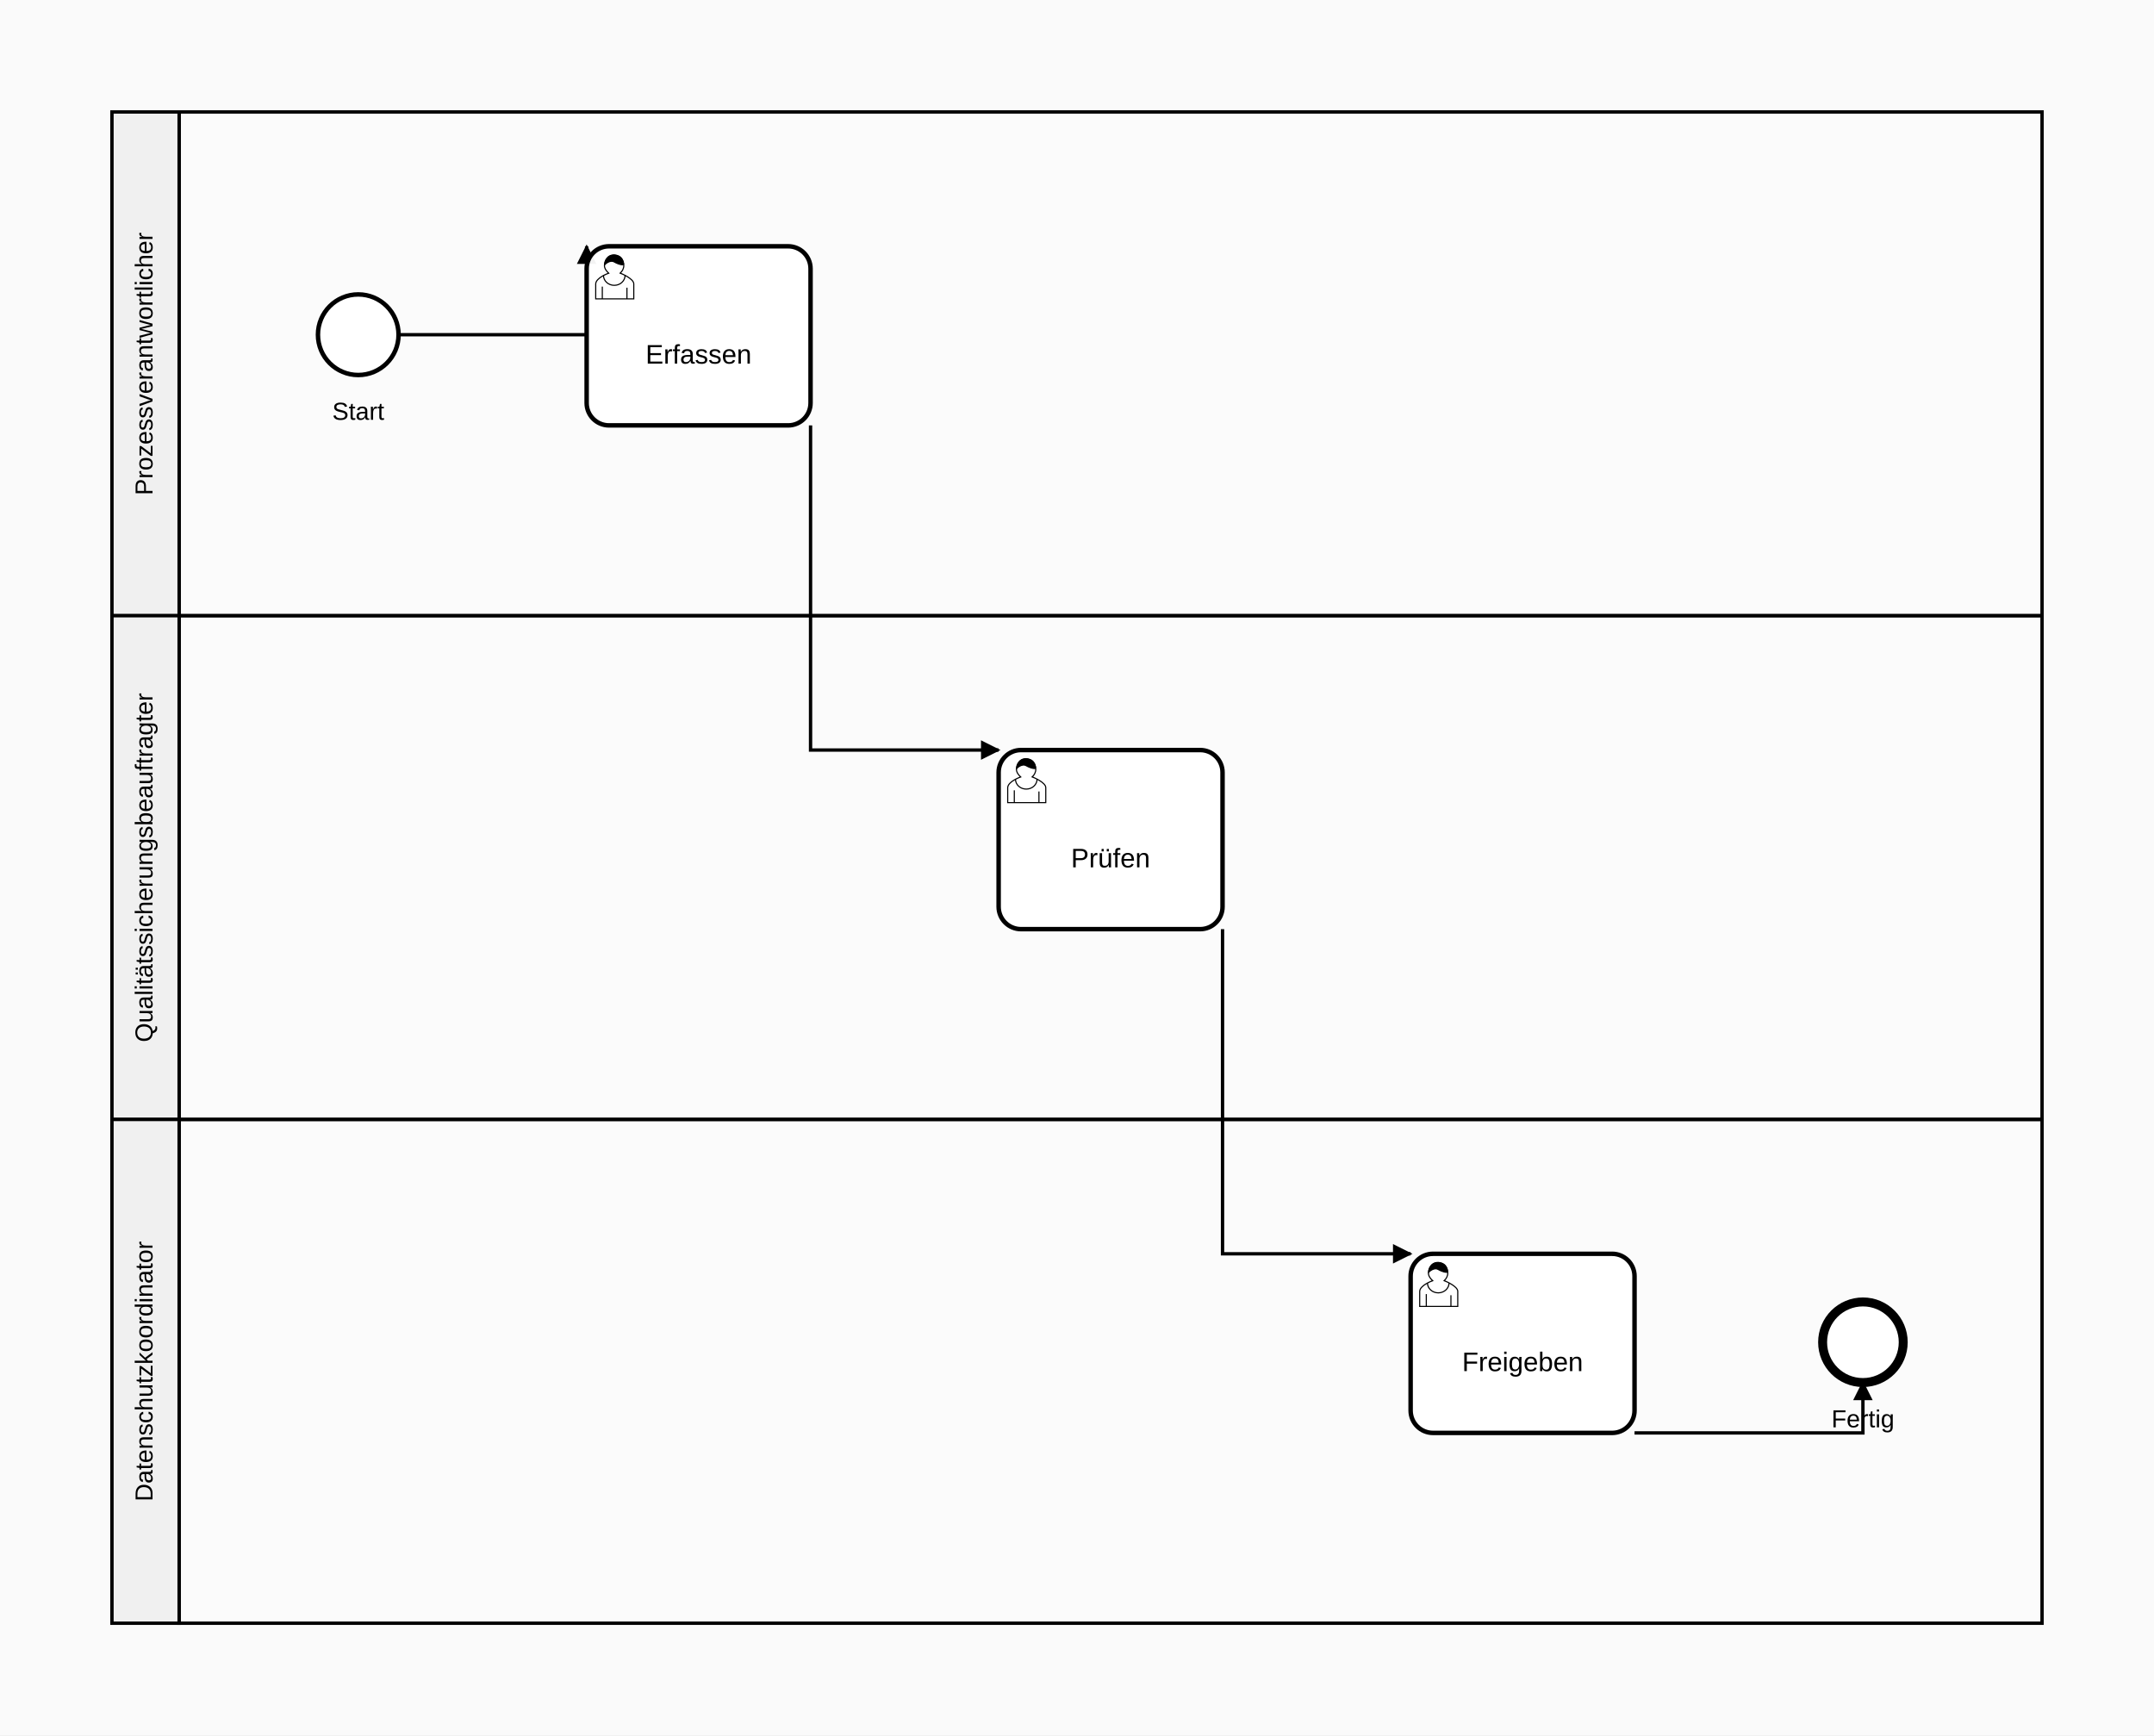
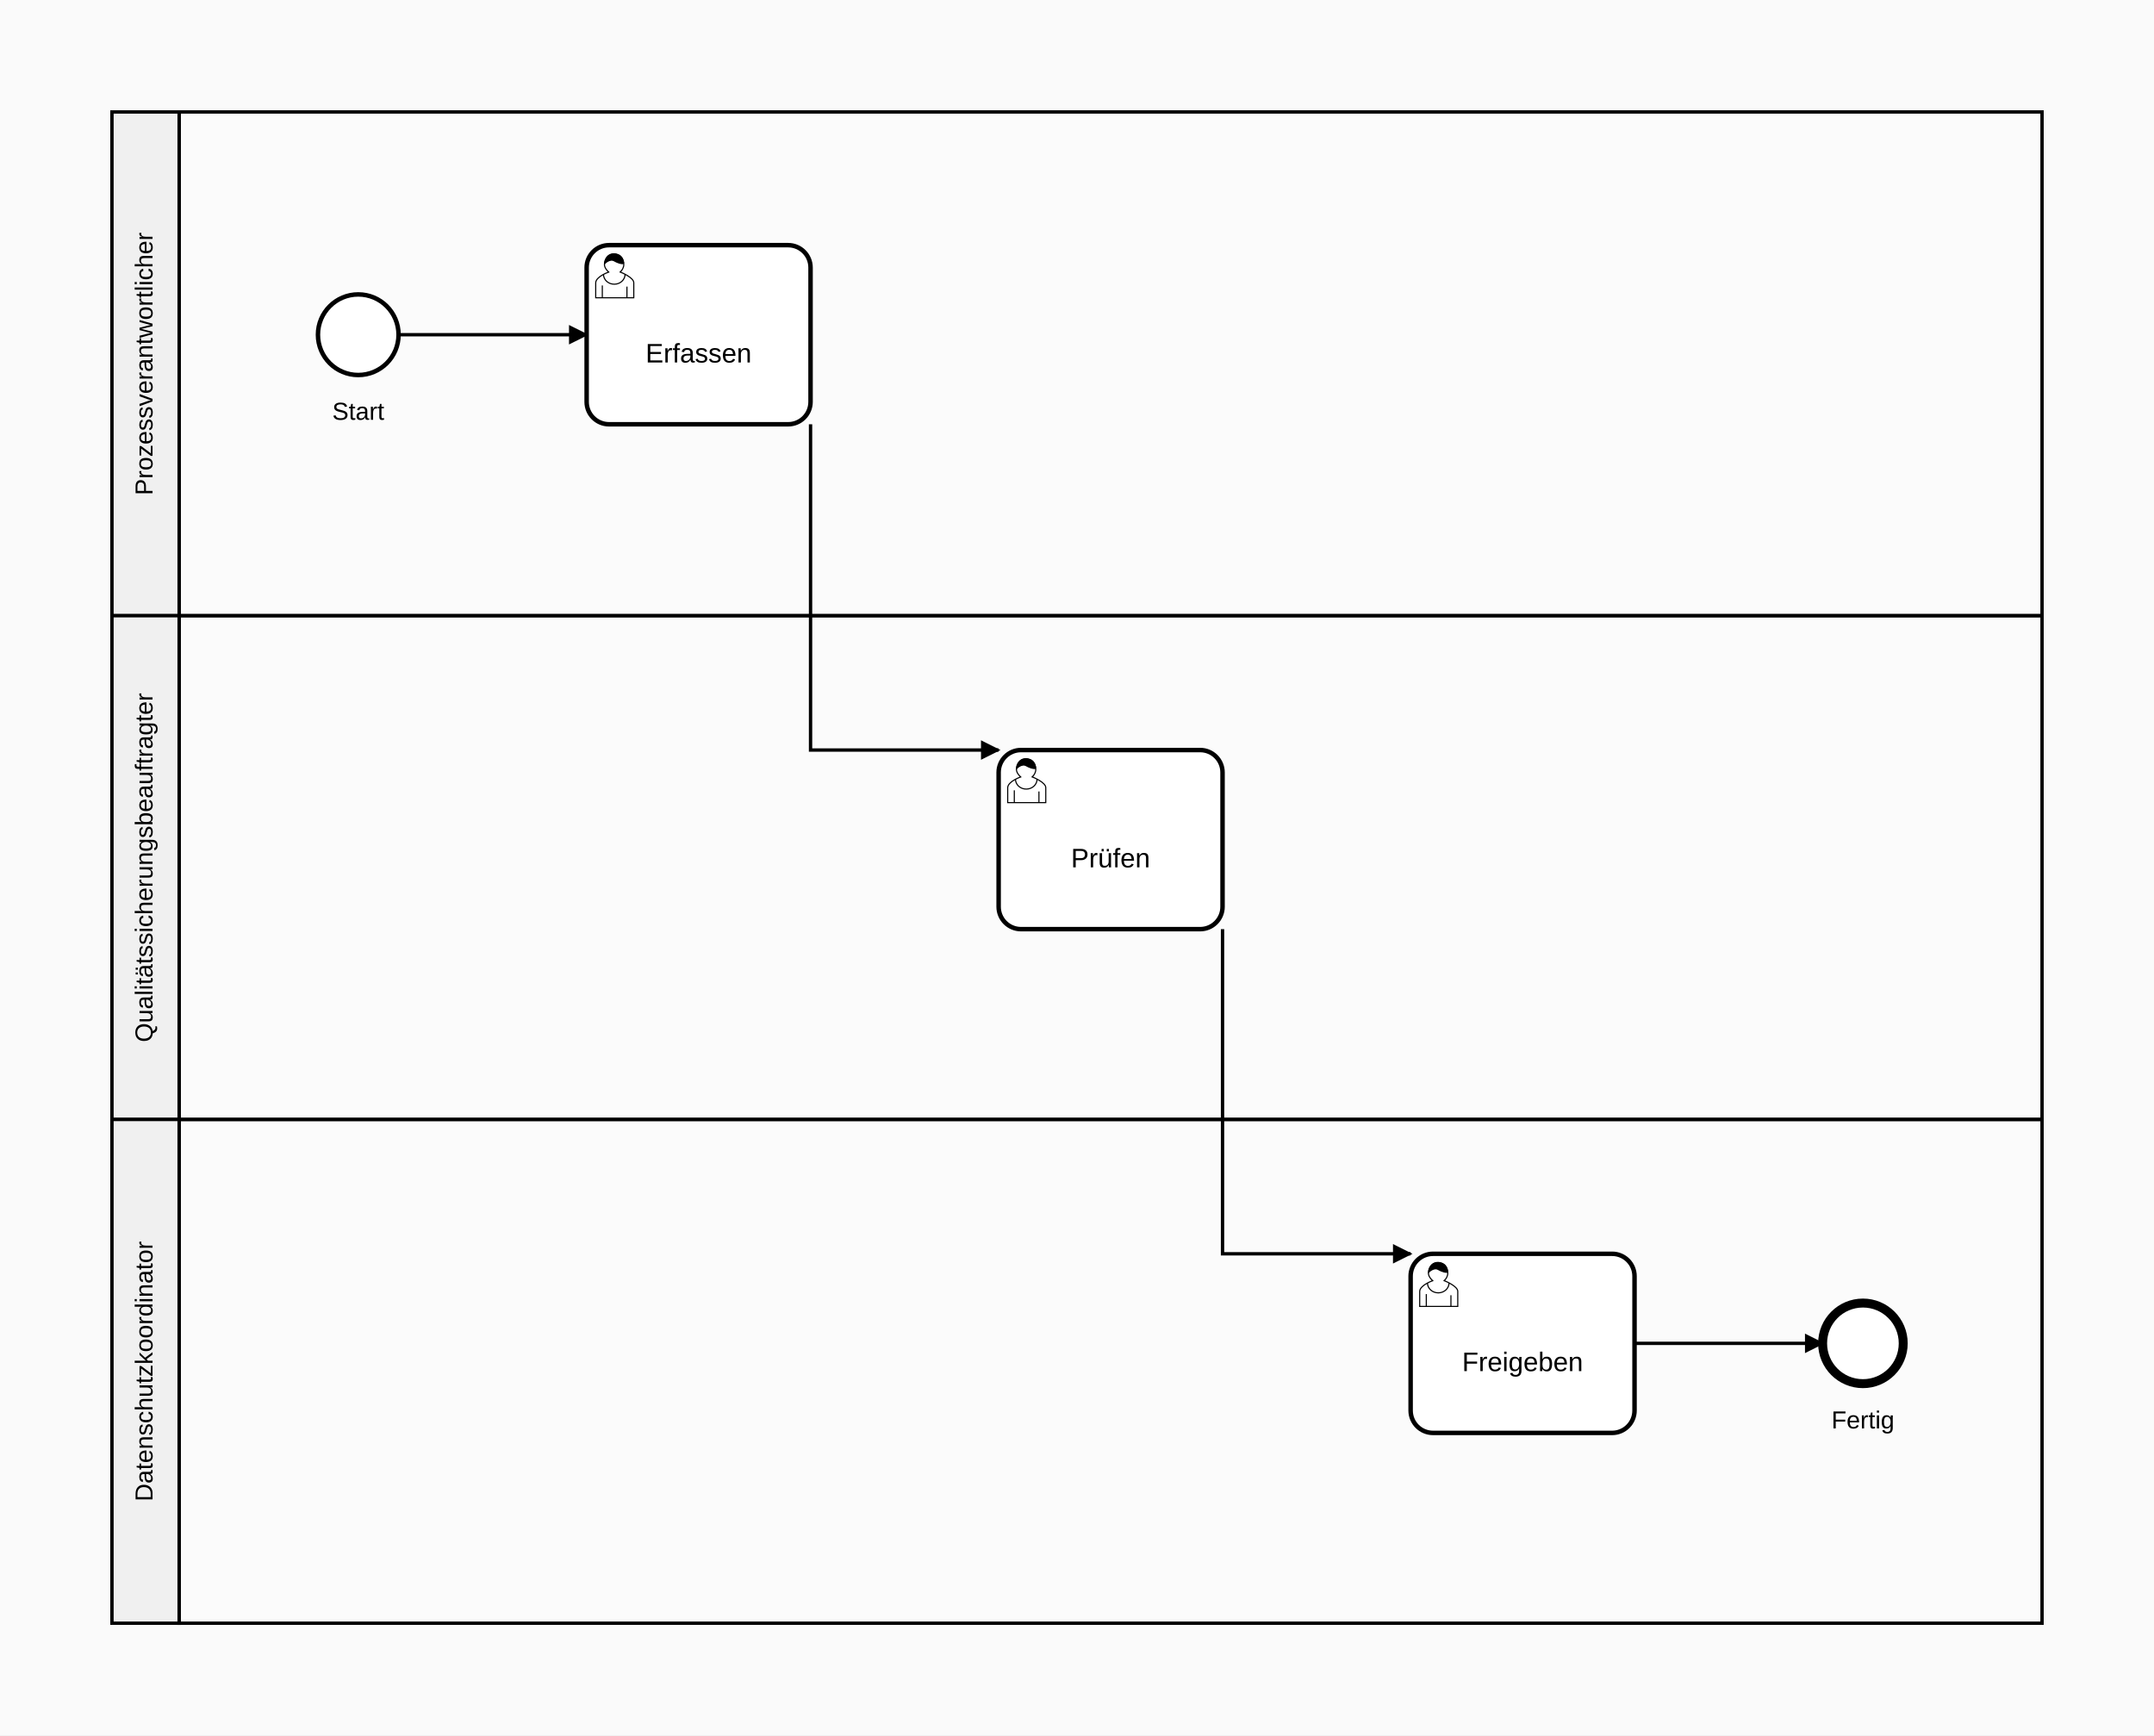
<svg xmlns="http://www.w3.org/2000/svg" width="962" height="775" viewBox="0 0 962 775" font-family="Arial, sans-serif">
  <defs>
    <marker id="seq-end" viewBox="0 0 20 20" refX="11" refY="10" markerWidth="10" markerHeight="10" orient="auto">
      <path d="M 1 5 L 11 10 L 1 15 Z" fill="#000000" stroke="#000000" stroke-width="1" />
    </marker>
    <marker id="seq-default-src" viewBox="0 0 20 20" refX="6" refY="10" markerWidth="10" markerHeight="10" orient="auto">
      <path d="M 6 3 L 10 17" stroke="#000000" stroke-width="1.5" />
    </marker>
    <marker id="seq-conditional-src" viewBox="0 0 20 20" refX="1" refY="10" markerWidth="12" markerHeight="12" orient="auto">
      <path d="M 1 10 L 8 6 L 15 10 L 8 14 Z" fill="#ffffff" stroke="#000000" stroke-width="1" />
    </marker>
    <marker id="msg-start" viewBox="0 0 20 20" refX="6" refY="6" markerWidth="20" markerHeight="20" orient="auto">
      <circle cx="6" cy="6" r="3.5" fill="#ffffff" stroke="#000000" stroke-width="1" />
    </marker>
    <marker id="msg-end" viewBox="0 0 20 20" refX="8.5" refY="5" markerWidth="20" markerHeight="20" orient="auto">
      <path d="m 1 5 l 0 -3 l 7 3 l -7 3 z" fill="#ffffff" stroke="#000000" stroke-width="1" stroke-linecap="butt" />
    </marker>
    <marker id="assoc-end" viewBox="0 0 20 20" refX="11" refY="10" markerWidth="10" markerHeight="10" orient="auto">
      <path d="M 1 5 L 11 10 L 1 15" fill="none" stroke="#000000" stroke-width="1.5" />
    </marker>
  </defs>
  <rect width="962" height="775" fill="#fafafa" />
  <rect x="80" y="50" width="832" height="225" fill="#ffffff" fill-opacity="0.25" stroke="#000000" stroke-width="1.5" />
  <rect x="50" y="50" width="30" height="225" fill="#f0f0f0" stroke="#000000" stroke-width="1.5" />
  <text x="65" y="162.5" text-anchor="middle" dominant-baseline="middle" font-size="11" fill="#000000" transform="rotate(-90,65,162.5)">Prozessverantwortlicher</text>
  <rect x="80" y="275" width="832" height="225" fill="#ffffff" fill-opacity="0.25" stroke="#000000" stroke-width="1.5" />
  <rect x="50" y="275" width="30" height="225" fill="#f0f0f0" stroke="#000000" stroke-width="1.5" />
  <text x="65" y="387.5" text-anchor="middle" dominant-baseline="middle" font-size="11" fill="#000000" transform="rotate(-90,65,387.5)">Qualitätssicherungsbeauftragter</text>
  <rect x="80" y="500" width="832" height="225" fill="#ffffff" fill-opacity="0.25" stroke="#000000" stroke-width="1.5" />
  <rect x="50" y="500" width="30" height="225" fill="#f0f0f0" stroke="#000000" stroke-width="1.5" />
  <text x="65" y="612.5" text-anchor="middle" dominant-baseline="middle" font-size="11" fill="#000000" transform="rotate(-90,65,612.5)">Datenschutzkoordinator</text>
-   <path d="M 178 149.5 L 262 149.5 L 262 110" stroke="#000000" stroke-width="1.5" fill="none" marker-end="url(#seq-end)" />
-   <path d="M 362 190 L 362 335 L 446 335" stroke="#000000" stroke-width="1.5" fill="none" marker-end="url(#seq-end)" />
+   <path d="M 178 149.5 L 262 149.5" stroke="#000000" stroke-width="1.5" fill="none" marker-end="url(#seq-end)" />
+   <path d="M 362 189.5 L 362 335 L 446 335" stroke="#000000" stroke-width="1.5" fill="none" marker-end="url(#seq-end)" />
  <path d="M 546 415 L 546 560 L 630 560" stroke="#000000" stroke-width="1.5" fill="none" marker-end="url(#seq-end)" />
-   <path d="M 730 640 L 832 640 L 832 617.5" stroke="#000000" stroke-width="1.5" fill="none" marker-end="url(#seq-end)" />
+   <path d="M 730 600 L 814 600" stroke="#000000" stroke-width="1.5" fill="none" marker-end="url(#seq-end)" />
  <circle cx="160" cy="149.5" r="18" fill="#ffffff" fill-opacity="0.95" stroke="#000000" stroke-width="2" />
  <text x="160" y="187.5" text-anchor="middle" font-size="11" fill="#000000">Start</text>
-   <rect x="262" y="110" width="100" height="80" rx="10" ry="10" fill="#ffffff" fill-opacity="0.95" stroke="#000000" stroke-width="2" />
+   <rect x="262" y="109.5" width="100" height="80" rx="10" ry="10" fill="#ffffff" fill-opacity="0.95" stroke="#000000" stroke-width="2" />
  <g>
-     <path d="m 277,122 c 0.909,-0.845 1.594,-2.049 1.594,-3.385 0,-2.554 -1.805,-4.622 -4.357,-4.622 -2.552,0 -4.288,2.068 -4.288,4.622 0,1.348 0.974,2.562 1.896,3.405 -0.529,0.187 -5.669,2.097 -5.794,4.756 v 6.718 h 17 v -6.718 c 0,-2.298 -5.528,-4.595 -6.051,-4.776 z m -8,6 l 0,5.5 m 11,0 l 0,-5" fill="#ffffff" stroke="#000000" stroke-width="0.5" />
-     <path d="m 279.162,123.009 c 0,2.447 -2.158,4.431 -4.821,4.431 -2.665,0 -4.822,-1.981 -4.822,-4.431" fill="none" stroke="#000000" stroke-width="0.5" />
-     <path d="m 270.1,118.2 c 0,0 2.251,-2.358 4.274,-1.177 2.024,1.181 4.221,1.537 4.124,0.965 -0.098,-0.57 -0.117,-3.791 -4.191,-4.136 -3.575,0.001 -4.208,3.367 -4.207,4.348 z" fill="#000000" stroke="#000000" stroke-width="0.5" />
+     <path d="m 277,121.5 c 0.909,-0.845 1.594,-2.049 1.594,-3.385 0,-2.554 -1.805,-4.622 -4.357,-4.622 -2.552,0 -4.288,2.068 -4.288,4.622 0,1.348 0.974,2.562 1.896,3.405 -0.529,0.187 -5.669,2.097 -5.794,4.756 v 6.718 h 17 v -6.718 c 0,-2.298 -5.528,-4.595 -6.051,-4.776 z m -8,6 l 0,5.5 m 11,0 l 0,-5" fill="#ffffff" stroke="#000000" stroke-width="0.5" />
+     <path d="m 279.162,122.509 c 0,2.447 -2.158,4.431 -4.821,4.431 -2.665,0 -4.822,-1.981 -4.822,-4.431" fill="none" stroke="#000000" stroke-width="0.5" />
+     <path d="m 270.1,117.7 c 0,0 2.251,-2.358 4.274,-1.177 2.024,1.181 4.221,1.537 4.124,0.965 -0.098,-0.57 -0.117,-3.791 -4.191,-4.136 -3.575,0.001 -4.208,3.367 -4.207,4.348 z" fill="#000000" stroke="#000000" stroke-width="0.5" />
  </g>
-   <text x="312" y="159" text-anchor="middle" dominant-baseline="middle" font-size="12" fill="#000000">Erfassen</text>
+   <text x="312" y="158.5" text-anchor="middle" dominant-baseline="middle" font-size="12" fill="#000000">Erfassen</text>
  <rect x="446" y="335" width="100" height="80" rx="10" ry="10" fill="#ffffff" fill-opacity="0.95" stroke="#000000" stroke-width="2" />
  <g>
    <path d="m 461,347 c 0.909,-0.845 1.594,-2.049 1.594,-3.385 0,-2.554 -1.805,-4.622 -4.357,-4.622 -2.552,0 -4.288,2.068 -4.288,4.622 0,1.348 0.974,2.562 1.896,3.405 -0.529,0.187 -5.669,2.097 -5.794,4.756 v 6.718 h 17 v -6.718 c 0,-2.298 -5.528,-4.595 -6.051,-4.776 z m -8,6 l 0,5.5 m 11,0 l 0,-5" fill="#ffffff" stroke="#000000" stroke-width="0.5" />
    <path d="m 463.162,348.009 c 0,2.447 -2.158,4.431 -4.821,4.431 -2.665,0 -4.822,-1.981 -4.822,-4.431" fill="none" stroke="#000000" stroke-width="0.5" />
    <path d="m 454.1,343.2 c 0,0 2.251,-2.358 4.274,-1.177 2.024,1.181 4.221,1.537 4.124,0.965 -0.098,-0.57 -0.117,-3.791 -4.191,-4.136 -3.575,0.001 -4.208,3.367 -4.207,4.348 z" fill="#000000" stroke="#000000" stroke-width="0.5" />
  </g>
  <text x="496" y="384" text-anchor="middle" dominant-baseline="middle" font-size="12" fill="#000000">Prüfen</text>
  <rect x="630" y="560" width="100" height="80" rx="10" ry="10" fill="#ffffff" fill-opacity="0.95" stroke="#000000" stroke-width="2" />
  <g>
    <path d="m 645,572 c 0.909,-0.845 1.594,-2.049 1.594,-3.385 0,-2.554 -1.805,-4.622 -4.357,-4.622 -2.552,0 -4.288,2.068 -4.288,4.622 0,1.348 0.974,2.562 1.896,3.405 -0.529,0.187 -5.669,2.097 -5.794,4.756 v 6.718 h 17 v -6.718 c 0,-2.298 -5.528,-4.595 -6.051,-4.776 z m -8,6 l 0,5.5 m 11,0 l 0,-5" fill="#ffffff" stroke="#000000" stroke-width="0.5" />
    <path d="m 647.162,573.009 c 0,2.447 -2.158,4.431 -4.821,4.431 -2.665,0 -4.822,-1.981 -4.822,-4.431" fill="none" stroke="#000000" stroke-width="0.5" />
    <path d="m 638.1,568.2 c 0,0 2.251,-2.358 4.274,-1.177 2.024,1.181 4.221,1.537 4.124,0.965 -0.098,-0.57 -0.117,-3.791 -4.191,-4.136 -3.575,0.001 -4.208,3.367 -4.207,4.348 z" fill="#000000" stroke="#000000" stroke-width="0.5" />
  </g>
  <text x="680" y="609" text-anchor="middle" dominant-baseline="middle" font-size="12" fill="#000000">Freigeben</text>
-   <circle cx="832" cy="599.5" r="18" fill="#ffffff" fill-opacity="0.95" stroke="#000000" stroke-width="4" />
-   <text x="832" y="637.5" text-anchor="middle" font-size="11" fill="#000000">Fertig</text>
+   <circle cx="832" cy="600" r="18" fill="#ffffff" fill-opacity="0.95" stroke="#000000" stroke-width="4" />
+   <text x="832" y="638" text-anchor="middle" font-size="11" fill="#000000">Fertig</text>
</svg>
